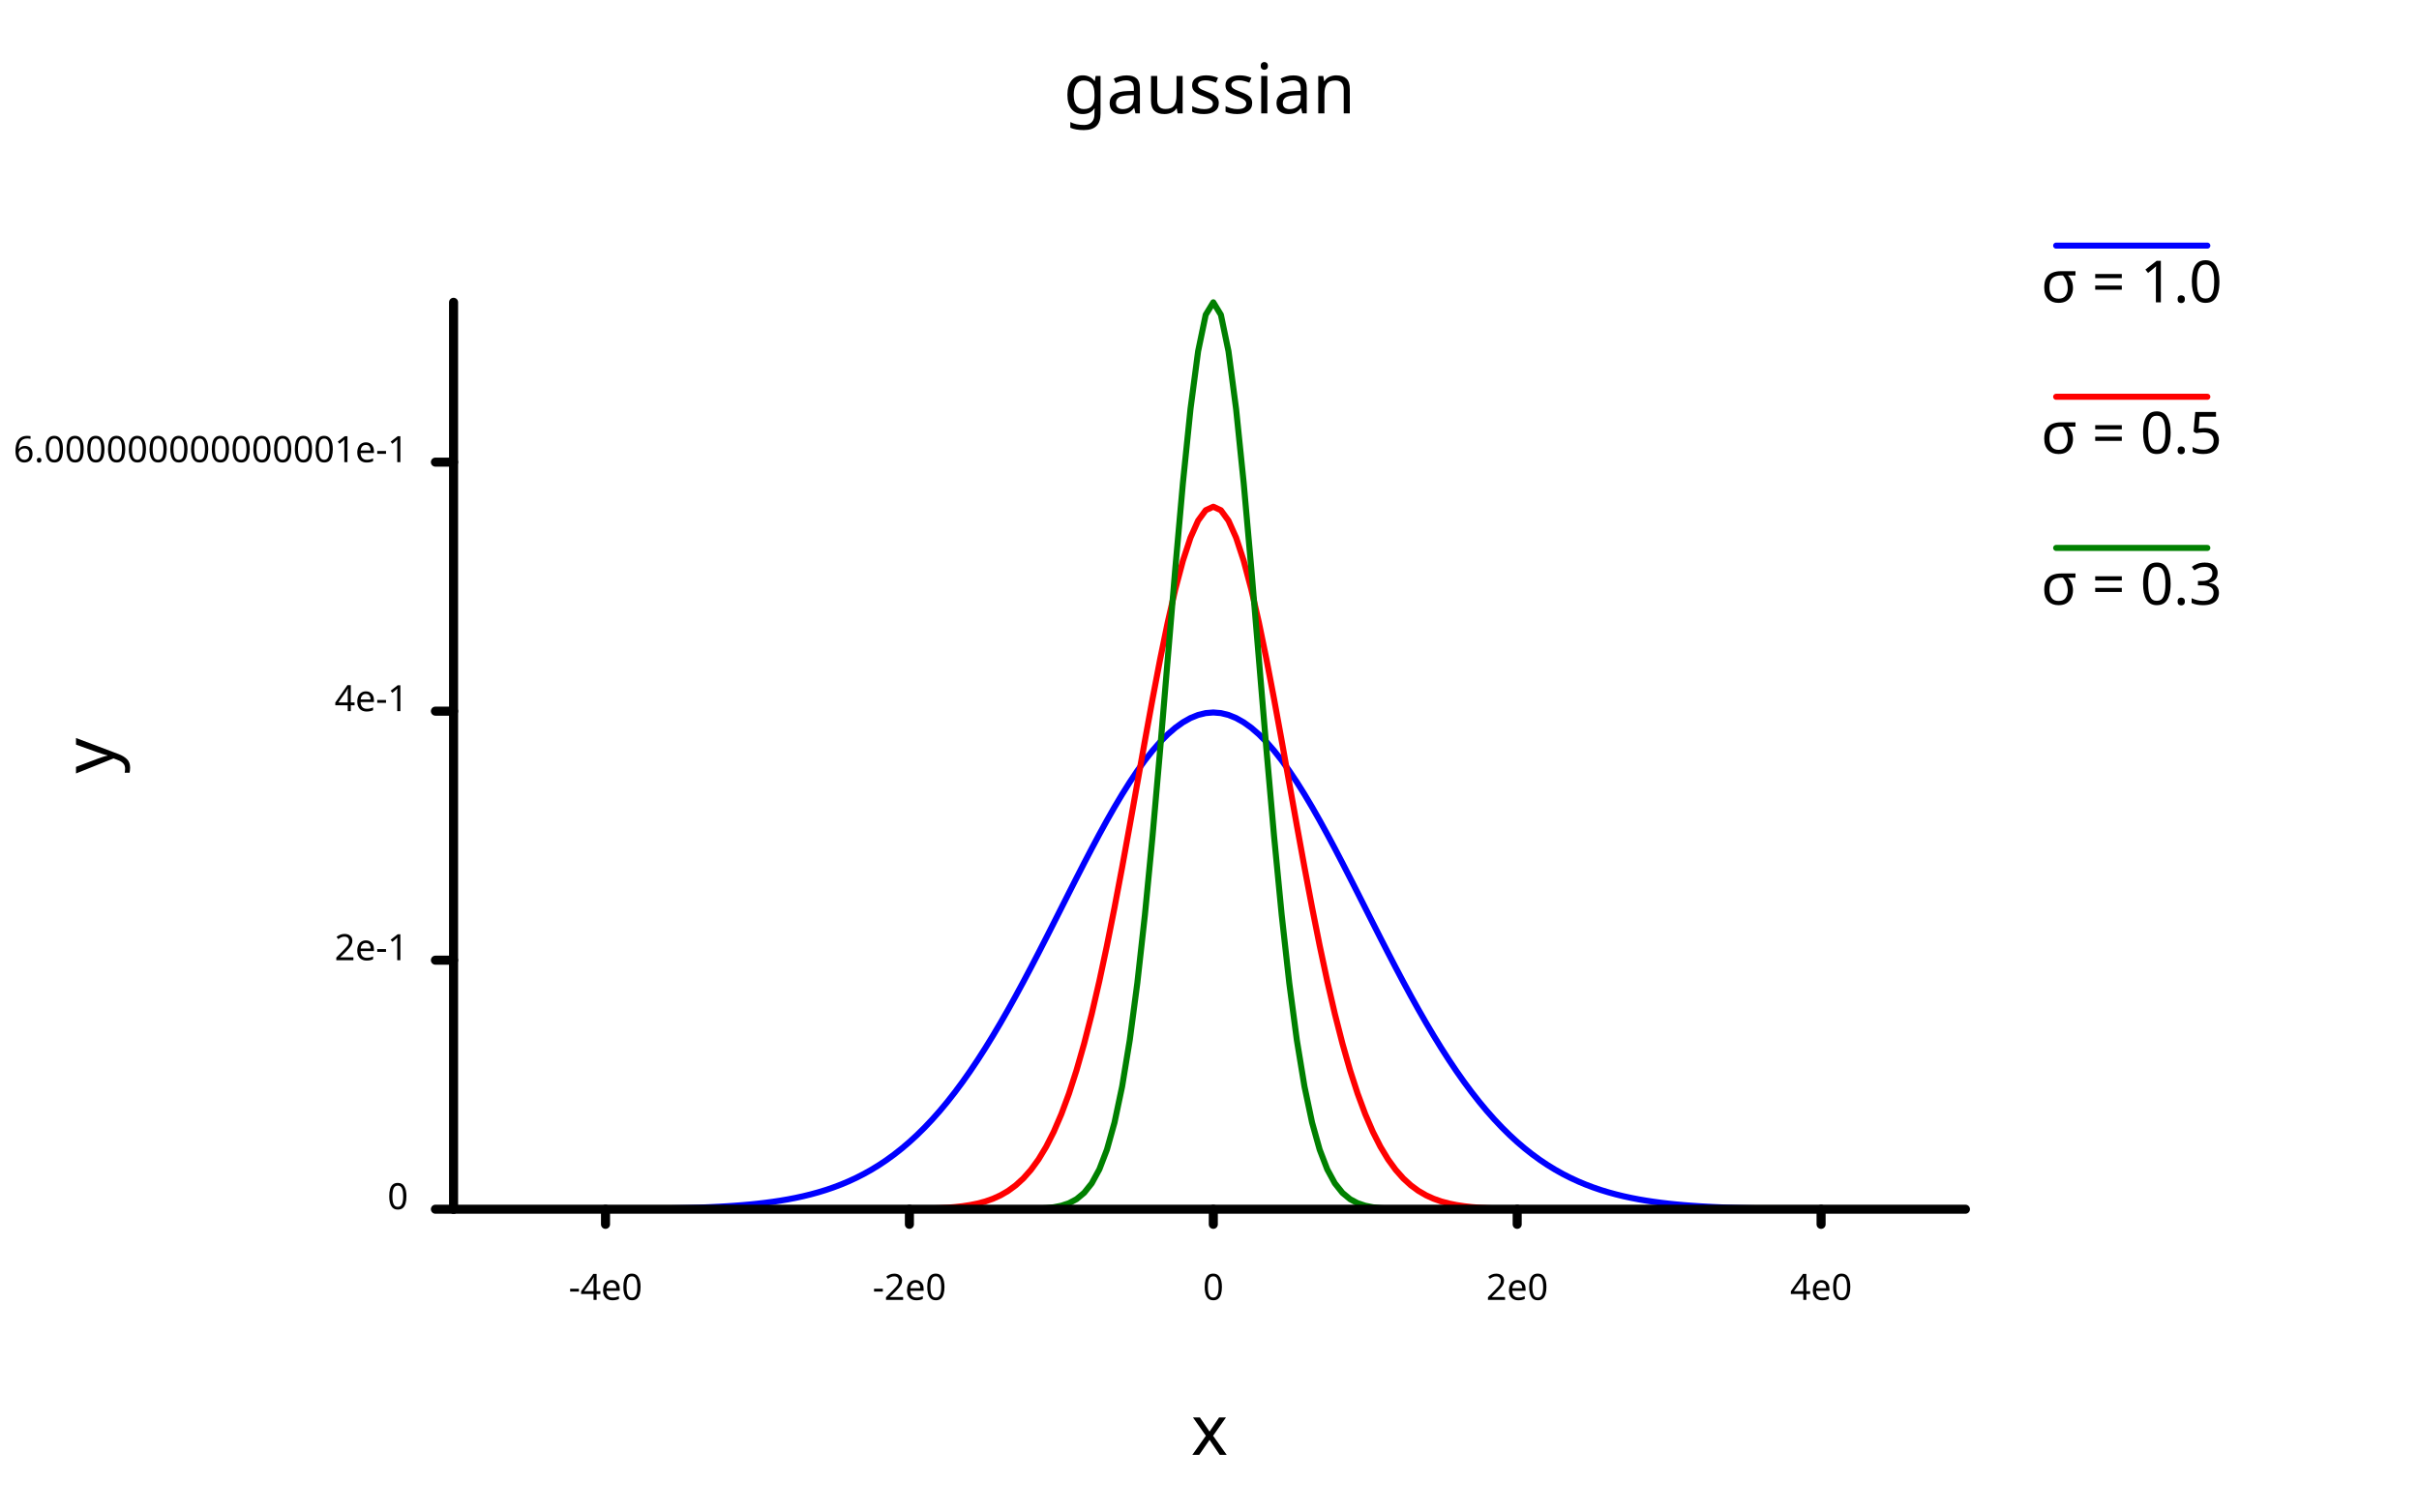
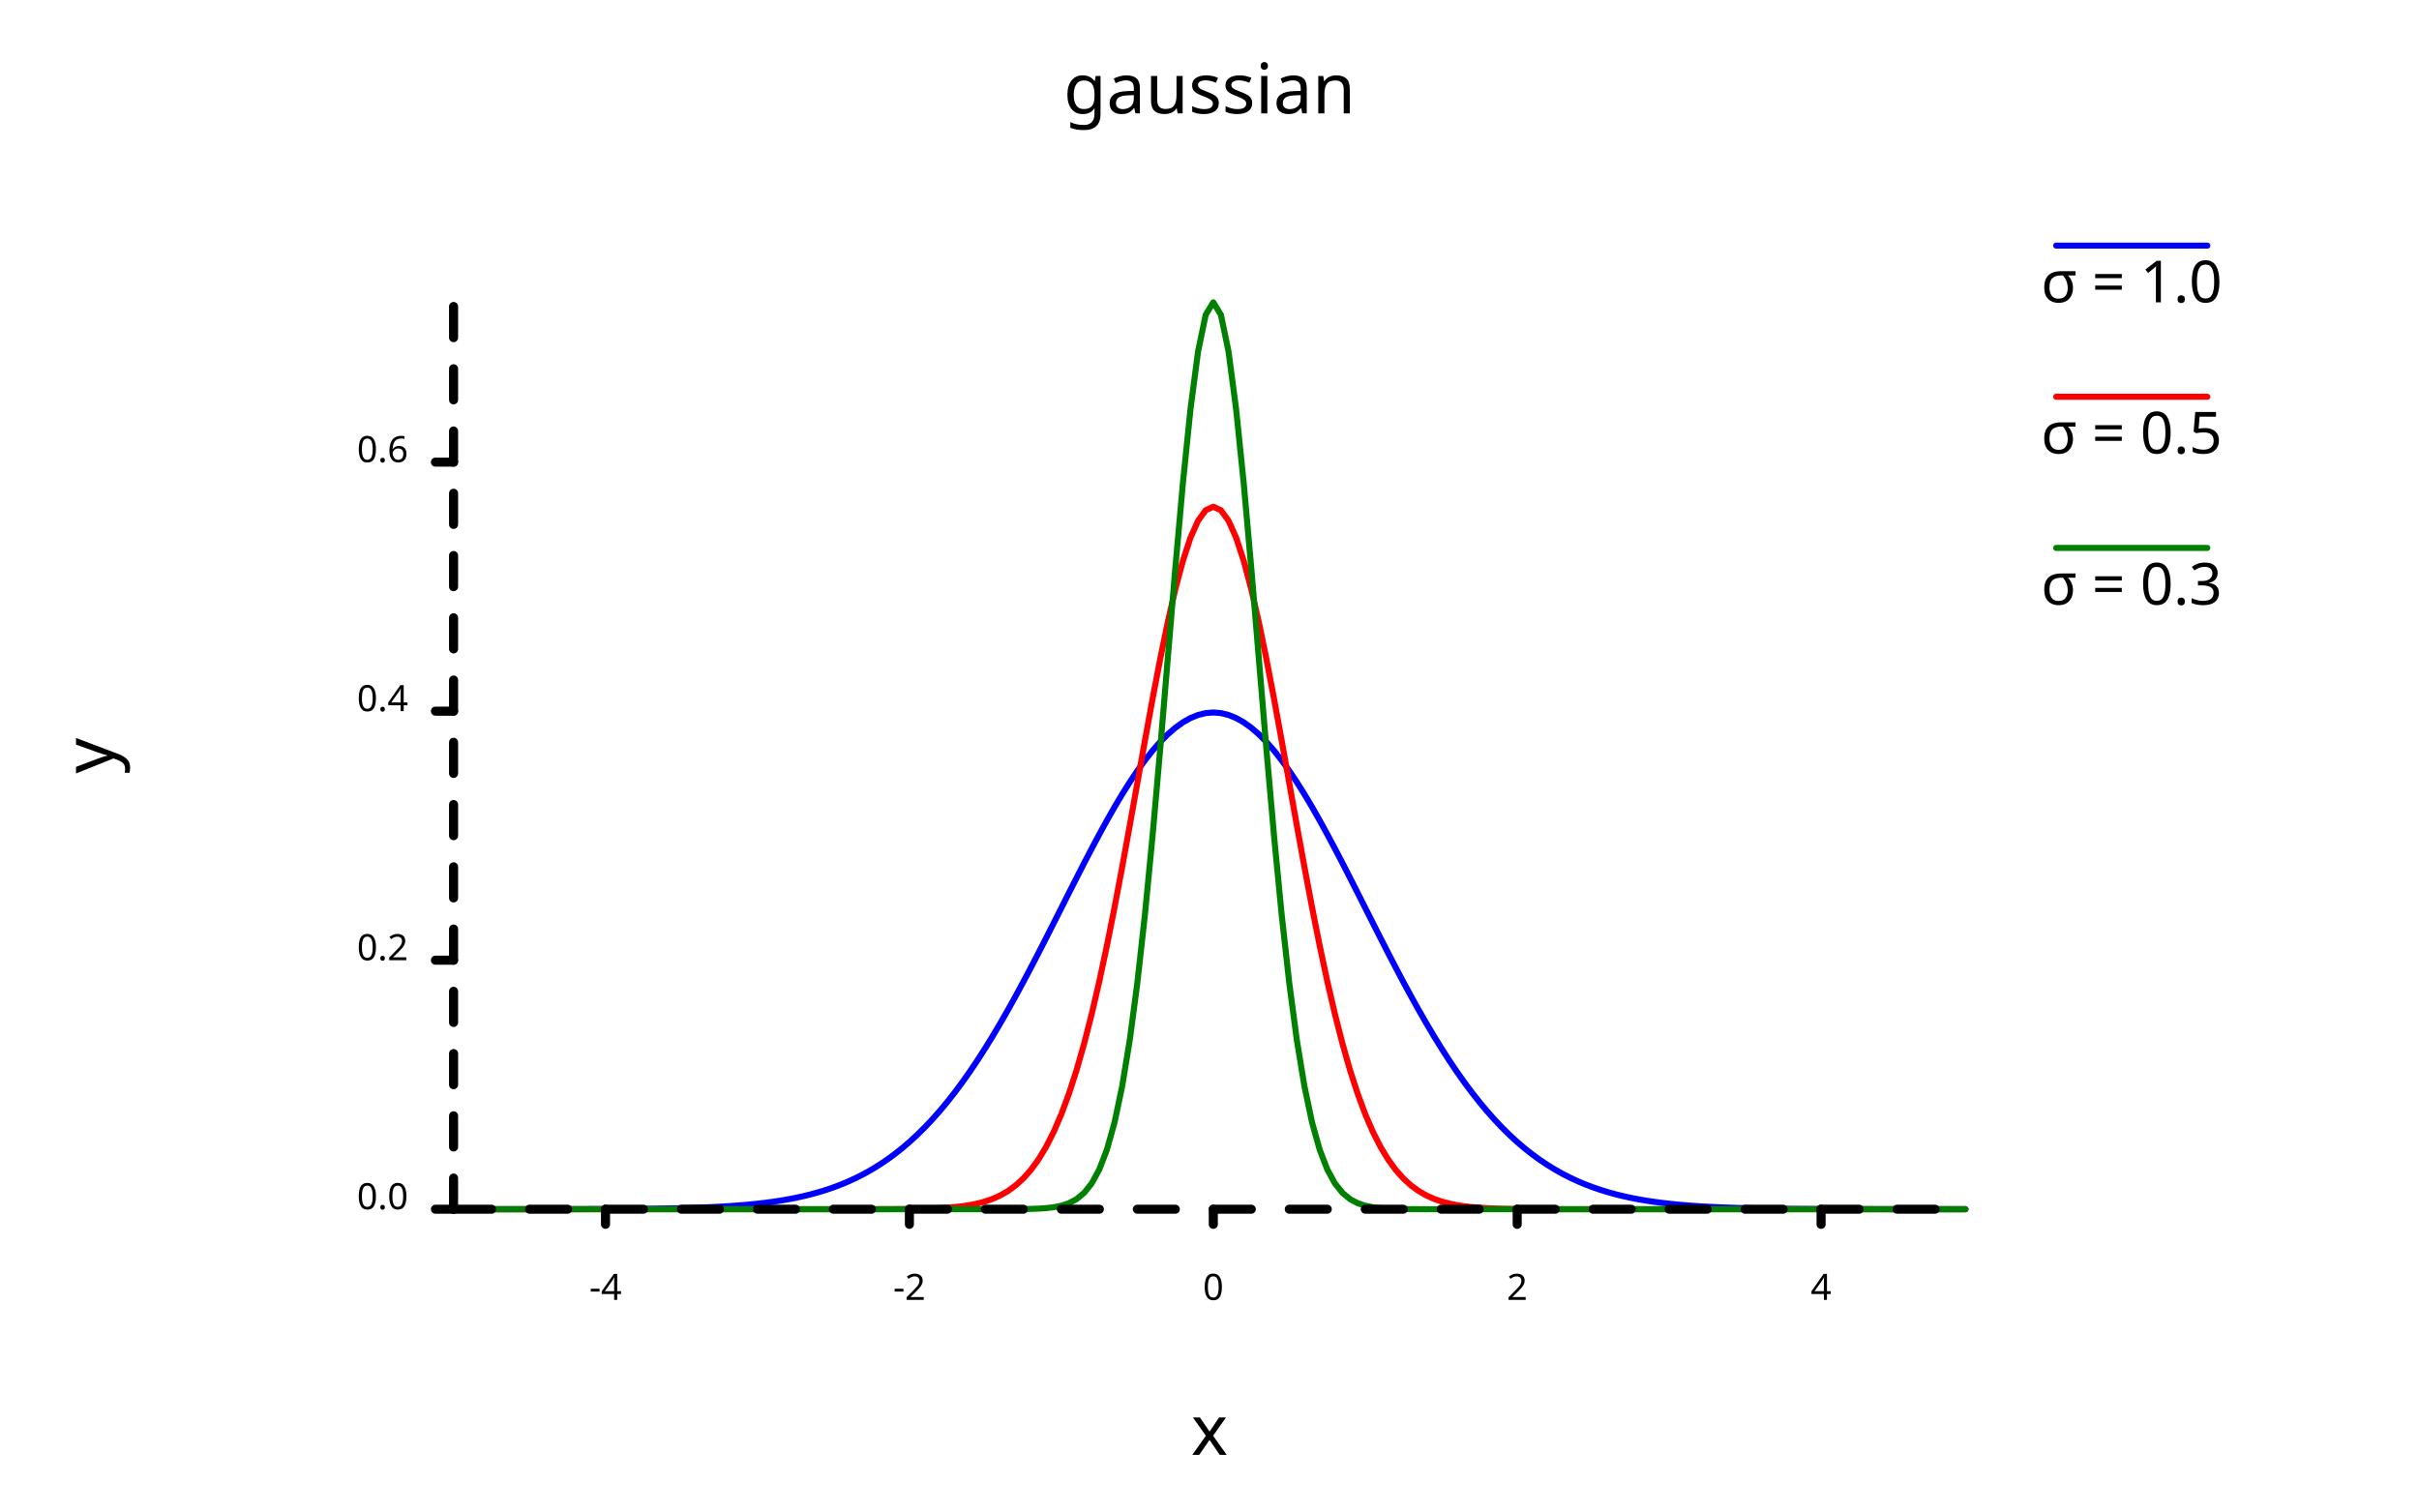
<svg xmlns="http://www.w3.org/2000/svg" class="poloto" width="800" height="500" viewBox="0 0 800 500">
  <style>.poloto { stroke-linecap:round; stroke-linejoin:round; font-family: 'Tahoma', sans-serif; background-color: AliceBlue;} .poloto_scatter{stroke-width:7} .poloto_line{stroke-width:2} .poloto_text{fill: black;} .poloto_axis_lines{stroke: black;stroke-width:3;fill:none;stroke-dasharray:none} .poloto0stroke{stroke:  blue;} .poloto1stroke{stroke:  red;} .poloto2stroke{stroke:  green;} .poloto3stroke{stroke:  gold;} .poloto4stroke{stroke:  aqua;} .poloto5stroke{stroke:  lime;} .poloto6stroke{stroke:  orange;} .poloto7stroke{stroke:  chocolate;} .poloto0fill{fill:blue;} .poloto1fill{fill:red;} .poloto2fill{fill:green;} .poloto3fill{fill:gold;} .poloto4fill{fill:aqua;} .poloto5fill{fill:lime;} .poloto6fill{fill:orange;} .poloto7fill{fill:chocolate;}</style>
  <text class="poloto_text poloto_legend_text" alignment-baseline="middle" text-anchor="start" font-size="large" x="675" y="100">σ = 1.0</text>
  <line class="poloto_line poloto_legend_icon poloto0stroke poloto0legend" stroke="black" x1="680" x2="730" y1="81.25" y2="81.25" />
  <path class="poloto_line poloto0stroke" fill="none" stroke="black" d=" M 150 399.999 L 152.513 399.999 L 155.025 399.999 L 157.538 399.999 L 160.05 399.998 L 162.563 399.998 L 165.075 399.997 L 167.588 399.997 L 170.101 399.996 L 172.613 399.995 L 175.126 399.993 L 177.638 399.992 L 180.151 399.99 L 182.663 399.987 L 185.176 399.984 L 187.688 399.98 L 190.201 399.976 L 192.714 399.97 L 195.226 399.963 L 197.739 399.955 L 200.251 399.945 L 202.764 399.933 L 205.276 399.918 L 207.789 399.901 L 210.302 399.88 L 212.814 399.855 L 215.327 399.825 L 217.839 399.79 L 220.352 399.748 L 222.864 399.699 L 225.377 399.641 L 227.889 399.572 L 230.402 399.492 L 232.915 399.399 L 235.427 399.291 L 237.94 399.164 L 240.452 399.018 L 242.965 398.849 L 245.477 398.654 L 247.99 398.431 L 250.503 398.175 L 253.015 397.882 L 255.528 397.548 L 258.04 397.169 L 260.553 396.74 L 263.065 396.255 L 265.578 395.708 L 268.09 395.094 L 270.603 394.405 L 273.116 393.637 L 275.628 392.78 L 278.141 391.829 L 280.653 390.776 L 283.166 389.613 L 285.678 388.333 L 288.191 386.927 L 290.704 385.389 L 293.216 383.71 L 295.729 381.884 L 298.241 379.903 L 300.754 377.762 L 303.266 375.454 L 305.779 372.974 L 308.291 370.318 L 310.804 367.482 L 313.317 364.464 L 315.829 361.263 L 318.342 357.879 L 320.854 354.314 L 323.367 350.571 L 325.879 346.654 L 328.392 342.571 L 330.905 338.33 L 333.417 333.941 L 335.93 329.417 L 338.442 324.77 L 340.955 320.018 L 343.467 315.179 L 345.98 310.271 L 348.492 305.316 L 351.005 300.337 L 353.518 295.358 L 356.03 290.405 L 358.543 285.503 L 361.055 280.682 L 363.568 275.967 L 366.08 271.389 L 368.593 266.974 L 371.106 262.751 L 373.618 258.748 L 376.131 254.991 L 378.643 251.506 L 381.156 248.317 L 383.668 245.446 L 386.181 242.914 L 388.693 240.739 L 391.206 238.937 L 393.719 237.521 L 396.231 236.503 L 398.744 235.889 L 401.256 235.683 L 403.769 235.889 L 406.281 236.503 L 408.794 237.521 L 411.307 238.937 L 413.819 240.739 L 416.332 242.914 L 418.844 245.446 L 421.357 248.317 L 423.869 251.506 L 426.382 254.991 L 428.894 258.748 L 431.407 262.751 L 433.92 266.974 L 436.432 271.389 L 438.945 275.967 L 441.457 280.682 L 443.97 285.503 L 446.482 290.405 L 448.995 295.358 L 451.508 300.337 L 454.02 305.316 L 456.533 310.271 L 459.045 315.179 L 461.558 320.018 L 464.07 324.77 L 466.583 329.417 L 469.095 333.941 L 471.608 338.33 L 474.121 342.571 L 476.633 346.654 L 479.146 350.571 L 481.658 354.314 L 484.171 357.879 L 486.683 361.263 L 489.196 364.464 L 491.709 367.482 L 494.221 370.318 L 496.734 372.974 L 499.246 375.454 L 501.759 377.762 L 504.271 379.903 L 506.784 381.884 L 509.296 383.71 L 511.809 385.389 L 514.322 386.927 L 516.834 388.333 L 519.347 389.613 L 521.859 390.776 L 524.372 391.829 L 526.884 392.78 L 529.397 393.637 L 531.91 394.405 L 534.422 395.094 L 536.935 395.708 L 539.447 396.255 L 541.96 396.74 L 544.472 397.169 L 546.985 397.548 L 549.497 397.882 L 552.01 398.175 L 554.523 398.431 L 557.035 398.654 L 559.548 398.849 L 562.06 399.018 L 564.573 399.164 L 567.085 399.291 L 569.598 399.399 L 572.111 399.492 L 574.623 399.572 L 577.136 399.641 L 579.648 399.699 L 582.161 399.748 L 584.673 399.79 L 587.186 399.825 L 589.698 399.855 L 592.211 399.88 L 594.724 399.901 L 597.236 399.918 L 599.749 399.933 L 602.261 399.945 L 604.774 399.955 L 607.286 399.963 L 609.799 399.97 L 612.312 399.976 L 614.824 399.98 L 617.337 399.984 L 619.849 399.987 L 622.362 399.99 L 624.874 399.992 L 627.387 399.993 L 629.899 399.995 L 632.412 399.996 L 634.925 399.997 L 637.437 399.997 L 639.95 399.998 L 642.462 399.998 L 644.975 399.999 L 647.487 399.999 L 650 399.999" />
  <text class="poloto_text poloto_legend_text" alignment-baseline="middle" text-anchor="start" font-size="large" x="675" y="150">σ = 0.5</text>
  <line class="poloto_line poloto_legend_icon poloto1stroke poloto1legend" stroke="black" x1="680" x2="730" y1="131.25" y2="131.25" />
  <path class="poloto_line poloto1stroke" fill="none" stroke="black" d=" M 150 400 L 152.513 400 L 155.025 400 L 157.538 400 L 160.05 400 L 162.563 400 L 165.075 400 L 167.588 400 L 170.101 400 L 172.613 400 L 175.126 400 L 177.638 400 L 180.151 400 L 182.663 400 L 185.176 400 L 187.688 400 L 190.201 400 L 192.714 400 L 195.226 400 L 197.739 400 L 200.251 400 L 202.764 400 L 205.276 400 L 207.789 400 L 210.302 400 L 212.814 400 L 215.327 400 L 217.839 400 L 220.352 400 L 222.864 400 L 225.377 400 L 227.889 400 L 230.402 400 L 232.915 400 L 235.427 400 L 237.94 400 L 240.452 400 L 242.965 400 L 245.477 400 L 247.99 400 L 250.503 400 L 253.015 400 L 255.528 400 L 258.04 400 L 260.553 400 L 263.065 400 L 265.578 400 L 268.09 400 L 270.603 400 L 273.116 399.999 L 275.628 399.999 L 278.141 399.999 L 280.653 399.998 L 283.166 399.996 L 285.678 399.994 L 288.191 399.991 L 290.704 399.985 L 293.216 399.978 L 295.729 399.966 L 298.241 399.948 L 300.754 399.922 L 303.266 399.884 L 305.779 399.83 L 308.291 399.753 L 310.804 399.644 L 313.317 399.492 L 315.829 399.282 L 318.342 398.997 L 320.854 398.611 L 323.367 398.097 L 325.879 397.419 L 328.392 396.533 L 330.905 395.389 L 333.417 393.93 L 335.93 392.088 L 338.442 389.79 L 340.955 386.955 L 343.467 383.5 L 345.98 379.336 L 348.492 374.38 L 351.005 368.551 L 353.518 361.78 L 356.03 354.012 L 358.543 345.218 L 361.055 335.39 L 363.568 324.558 L 366.08 312.786 L 368.593 300.18 L 371.106 286.889 L 373.618 273.104 L 376.131 259.055 L 378.643 245.009 L 381.156 231.258 L 383.668 218.116 L 386.181 205.901 L 388.693 194.926 L 391.206 185.487 L 393.719 177.846 L 396.231 172.222 L 398.744 168.78 L 401.256 167.621 L 403.769 168.78 L 406.281 172.222 L 408.794 177.846 L 411.307 185.487 L 413.819 194.926 L 416.332 205.901 L 418.844 218.116 L 421.357 231.258 L 423.869 245.009 L 426.382 259.055 L 428.894 273.104 L 431.407 286.889 L 433.92 300.18 L 436.432 312.786 L 438.945 324.558 L 441.457 335.39 L 443.97 345.218 L 446.482 354.012 L 448.995 361.78 L 451.508 368.551 L 454.02 374.38 L 456.533 379.336 L 459.045 383.5 L 461.558 386.955 L 464.07 389.79 L 466.583 392.088 L 469.095 393.93 L 471.608 395.389 L 474.121 396.533 L 476.633 397.419 L 479.146 398.097 L 481.658 398.611 L 484.171 398.997 L 486.683 399.282 L 489.196 399.492 L 491.709 399.644 L 494.221 399.753 L 496.734 399.83 L 499.246 399.884 L 501.759 399.922 L 504.271 399.948 L 506.784 399.966 L 509.296 399.978 L 511.809 399.985 L 514.322 399.991 L 516.834 399.994 L 519.347 399.996 L 521.859 399.998 L 524.372 399.999 L 526.884 399.999 L 529.397 399.999 L 531.91 400 L 534.422 400 L 536.935 400 L 539.447 400 L 541.96 400 L 544.472 400 L 546.985 400 L 549.497 400 L 552.01 400 L 554.523 400 L 557.035 400 L 559.548 400 L 562.06 400 L 564.573 400 L 567.085 400 L 569.598 400 L 572.111 400 L 574.623 400 L 577.136 400 L 579.648 400 L 582.161 400 L 584.673 400 L 587.186 400 L 589.698 400 L 592.211 400 L 594.724 400 L 597.236 400 L 599.749 400 L 602.261 400 L 604.774 400 L 607.286 400 L 609.799 400 L 612.312 400 L 614.824 400 L 617.337 400 L 619.849 400 L 622.362 400 L 624.874 400 L 627.387 400 L 629.899 400 L 632.412 400 L 634.925 400 L 637.437 400 L 639.95 400 L 642.462 400 L 644.975 400 L 647.487 400 L 650 400" />
  <text class="poloto_text poloto_legend_text" alignment-baseline="middle" text-anchor="start" font-size="large" x="675" y="200">σ = 0.3</text>
  <line class="poloto_line poloto_legend_icon poloto2stroke poloto2legend" stroke="black" x1="680" x2="730" y1="181.25" y2="181.25" />
  <path class="poloto_line poloto2stroke" fill="none" stroke="black" d=" M 150 400 L 152.513 400 L 155.025 400 L 157.538 400 L 160.05 400 L 162.563 400 L 165.075 400 L 167.588 400 L 170.101 400 L 172.613 400 L 175.126 400 L 177.638 400 L 180.151 400 L 182.663 400 L 185.176 400 L 187.688 400 L 190.201 400 L 192.714 400 L 195.226 400 L 197.739 400 L 200.251 400 L 202.764 400 L 205.276 400 L 207.789 400 L 210.302 400 L 212.814 400 L 215.327 400 L 217.839 400 L 220.352 400 L 222.864 400 L 225.377 400 L 227.889 400 L 230.402 400 L 232.915 400 L 235.427 400 L 237.94 400 L 240.452 400 L 242.965 400 L 245.477 400 L 247.99 400 L 250.503 400 L 253.015 400 L 255.528 400 L 258.04 400 L 260.553 400 L 263.065 400 L 265.578 400 L 268.09 400 L 270.603 400 L 273.116 400 L 275.628 400 L 278.141 400 L 280.653 400 L 283.166 400 L 285.678 400 L 288.191 400 L 290.704 400 L 293.216 400 L 295.729 400 L 298.241 400 L 300.754 400 L 303.266 400 L 305.779 400 L 308.291 400 L 310.804 400 L 313.317 400 L 315.829 400 L 318.342 400 L 320.854 400 L 323.367 400 L 325.879 399.999 L 328.392 399.997 L 330.905 399.994 L 333.417 399.988 L 335.93 399.975 L 338.442 399.949 L 340.955 399.899 L 343.467 399.807 L 345.98 399.639 L 348.492 399.344 L 351.005 398.84 L 353.518 398.006 L 356.03 396.667 L 358.543 394.581 L 361.055 391.43 L 363.568 386.819 L 366.08 380.281 L 368.593 371.31 L 371.106 359.399 L 373.618 344.119 L 376.131 325.194 L 378.643 302.604 L 381.156 276.666 L 383.668 248.099 L 386.181 218.041 L 388.693 188.006 L 391.206 159.779 L 393.719 135.251 L 396.231 116.212 L 398.744 104.138 L 401.256 100 L 403.769 104.138 L 406.281 116.212 L 408.794 135.251 L 411.307 159.779 L 413.819 188.006 L 416.332 218.041 L 418.844 248.099 L 421.357 276.666 L 423.869 302.604 L 426.382 325.194 L 428.894 344.119 L 431.407 359.399 L 433.92 371.31 L 436.432 380.281 L 438.945 386.819 L 441.457 391.43 L 443.97 394.581 L 446.482 396.667 L 448.995 398.006 L 451.508 398.84 L 454.02 399.344 L 456.533 399.639 L 459.045 399.807 L 461.558 399.899 L 464.07 399.949 L 466.583 399.975 L 469.095 399.988 L 471.608 399.994 L 474.121 399.997 L 476.633 399.999 L 479.146 400 L 481.658 400 L 484.171 400 L 486.683 400 L 489.196 400 L 491.709 400 L 494.221 400 L 496.734 400 L 499.246 400 L 501.759 400 L 504.271 400 L 506.784 400 L 509.296 400 L 511.809 400 L 514.322 400 L 516.834 400 L 519.347 400 L 521.859 400 L 524.372 400 L 526.884 400 L 529.397 400 L 531.91 400 L 534.422 400 L 536.935 400 L 539.447 400 L 541.96 400 L 544.472 400 L 546.985 400 L 549.497 400 L 552.01 400 L 554.523 400 L 557.035 400 L 559.548 400 L 562.06 400 L 564.573 400 L 567.085 400 L 569.598 400 L 572.111 400 L 574.623 400 L 577.136 400 L 579.648 400 L 582.161 400 L 584.673 400 L 587.186 400 L 589.698 400 L 592.211 400 L 594.724 400 L 597.236 400 L 599.749 400 L 602.261 400 L 604.774 400 L 607.286 400 L 609.799 400 L 612.312 400 L 614.824 400 L 617.337 400 L 619.849 400 L 622.362 400 L 624.874 400 L 627.387 400 L 629.899 400 L 632.412 400 L 634.925 400 L 637.437 400 L 639.95 400 L 642.462 400 L 644.975 400 L 647.487 400 L 650 400" />
  <text class="poloto_labels poloto_text poloto_title" alignment-baseline="start" text-anchor="middle" font-size="x-large" x="400" y="37.5"> gaussian</text>
  <text class="poloto_labels poloto_text poloto_xname" alignment-baseline="start" text-anchor="middle" font-size="x-large" x="400" y="481.25"> x</text>
  <text class="poloto_labels poloto_text poloto_yname" alignment-baseline="start" text-anchor="middle" font-size="x-large" transform="rotate(-90,37.5,250)" x="37.5" y="250"> y</text>
  <line class="poloto_axis_lines" stroke="black" x1="200.251" x2="200.251" y1="400" y2="405" />
-   <text class="poloto_tick_labels poloto_text" alignment-baseline="start" text-anchor="middle" x="200.251" y="430"> -4e0</text>
+   <text class="poloto_tick_labels poloto_text" alignment-baseline="start" text-anchor="middle" x="200.251" y="430"> -4</text>
  <line class="poloto_axis_lines" stroke="black" x1="300.754" x2="300.754" y1="400" y2="405" />
-   <text class="poloto_tick_labels poloto_text" alignment-baseline="start" text-anchor="middle" x="300.754" y="430"> -2e0</text>
+   <text class="poloto_tick_labels poloto_text" alignment-baseline="start" text-anchor="middle" x="300.754" y="430"> -2</text>
  <line class="poloto_axis_lines" stroke="black" x1="401.256" x2="401.256" y1="400" y2="405" />
  <text class="poloto_tick_labels poloto_text" alignment-baseline="start" text-anchor="middle" x="401.256" y="430"> 0</text>
  <line class="poloto_axis_lines" stroke="black" x1="501.759" x2="501.759" y1="400" y2="405" />
-   <text class="poloto_tick_labels poloto_text" alignment-baseline="start" text-anchor="middle" x="501.759" y="430"> 2e0</text>
+   <text class="poloto_tick_labels poloto_text" alignment-baseline="start" text-anchor="middle" x="501.759" y="430"> 2</text>
  <line class="poloto_axis_lines" stroke="black" x1="602.261" x2="602.261" y1="400" y2="405" />
-   <text class="poloto_tick_labels poloto_text" alignment-baseline="start" text-anchor="middle" x="602.261" y="430"> 4e0</text>
+   <text class="poloto_tick_labels poloto_text" alignment-baseline="start" text-anchor="middle" x="602.261" y="430"> 4</text>
  <line class="poloto_axis_lines" stroke="black" x1="150" x2="144" y1="400" y2="400" />
-   <text class="poloto_tick_labels poloto_text" alignment-baseline="middle" text-anchor="end" x="135" y="400"> 0</text>
+   <text class="poloto_tick_labels poloto_text" alignment-baseline="middle" text-anchor="end" x="135" y="400"> 0.0</text>
  <line class="poloto_axis_lines" stroke="black" x1="150" x2="144" y1="317.624" y2="317.624" />
-   <text class="poloto_tick_labels poloto_text" alignment-baseline="middle" text-anchor="end" x="135" y="317.624"> 2e-1</text>
+   <text class="poloto_tick_labels poloto_text" alignment-baseline="middle" text-anchor="end" x="135" y="317.624"> 0.2</text>
  <line class="poloto_axis_lines" stroke="black" x1="150" x2="144" y1="235.248" y2="235.248" />
-   <text class="poloto_tick_labels poloto_text" alignment-baseline="middle" text-anchor="end" x="135" y="235.248"> 4e-1</text>
+   <text class="poloto_tick_labels poloto_text" alignment-baseline="middle" text-anchor="end" x="135" y="235.248"> 0.4</text>
  <line class="poloto_axis_lines" stroke="black" x1="150" x2="144" y1="152.871" y2="152.871" />
-   <text class="poloto_tick_labels poloto_text" alignment-baseline="middle" text-anchor="end" x="135" y="152.871"> 6.000000000000001e-1</text>
-   <path stroke="black" fill="none" class="poloto_axis_lines" d=" M 150 400 L 650 400" />
-   <path stroke="black" fill="none" class="poloto_axis_lines" d=" M 150 400 L 150 100" />
+   <text class="poloto_tick_labels poloto_text" alignment-baseline="middle" text-anchor="end" x="135" y="152.871"> 0.6</text>
+   <path stroke="black" fill="none" class="poloto_axis_lines" style="stroke-dasharray:12.563;stroke-dashoffset:-50.251;" d=" M 150 400 L 650 400" />
+   <path stroke="black" fill="none" class="poloto_axis_lines" style="stroke-dasharray:10.297;stroke-dashoffset:-0;" d=" M 150 400 L 150 100" />
</svg>
